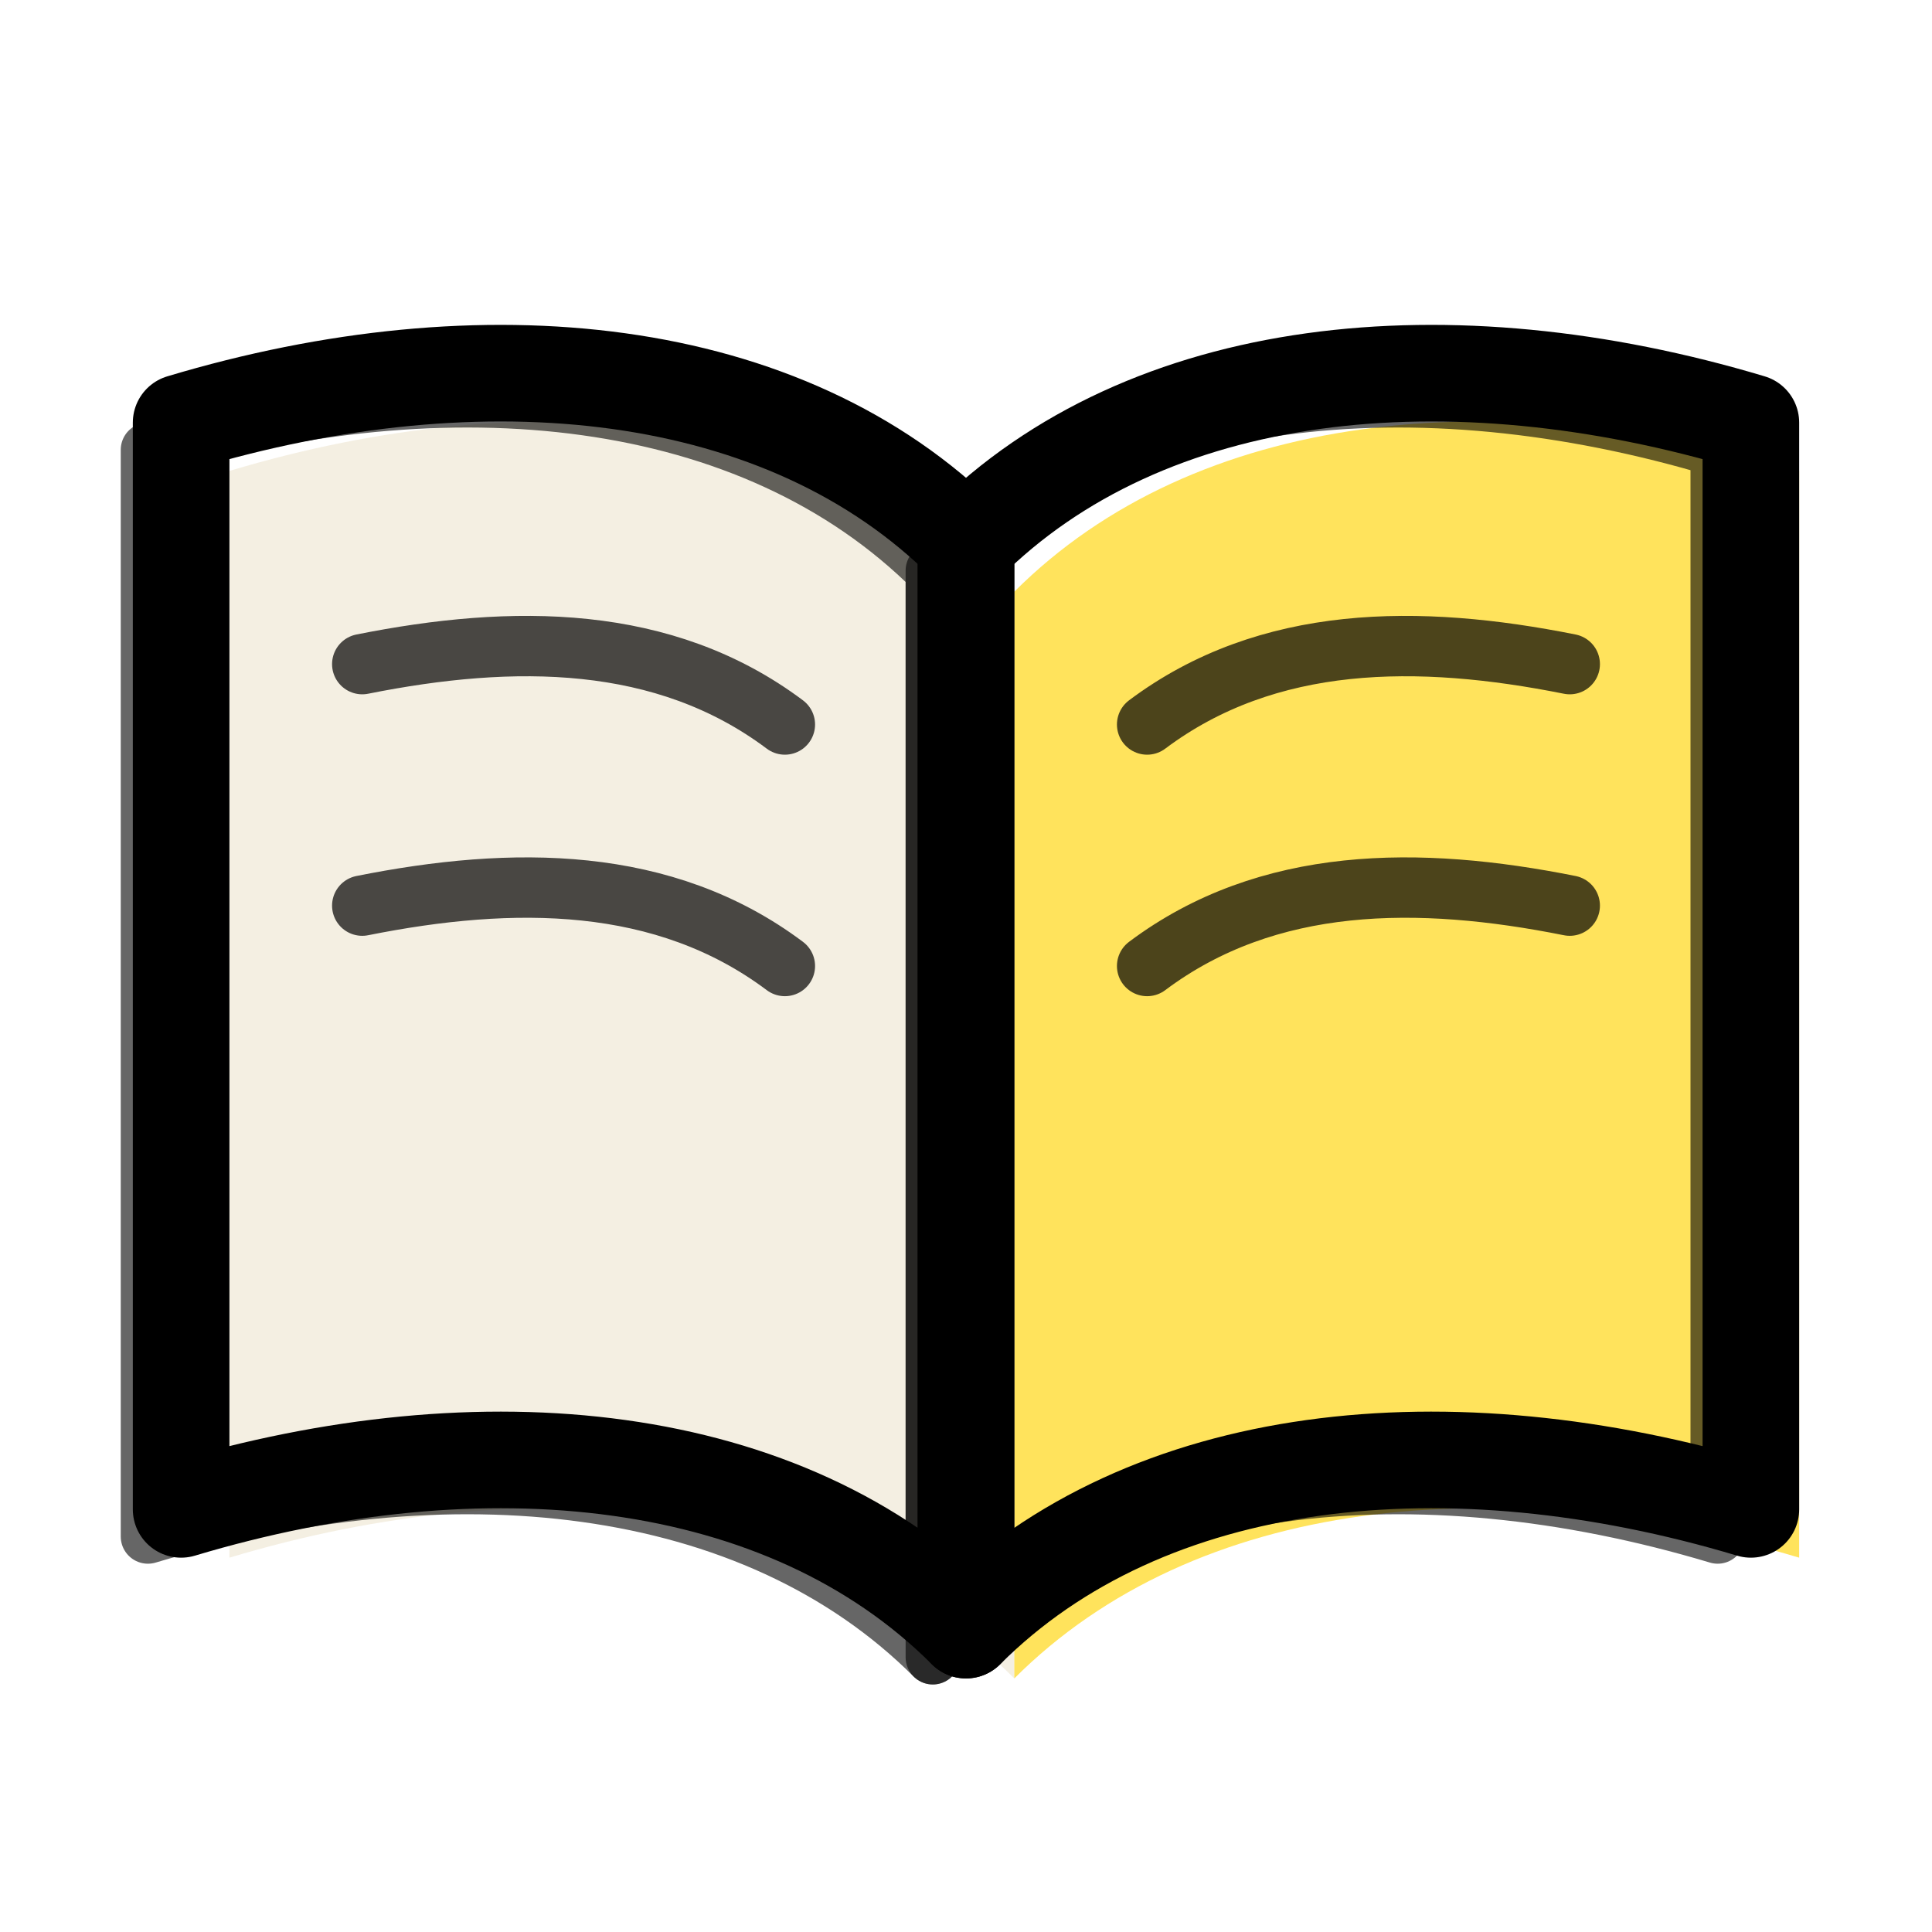
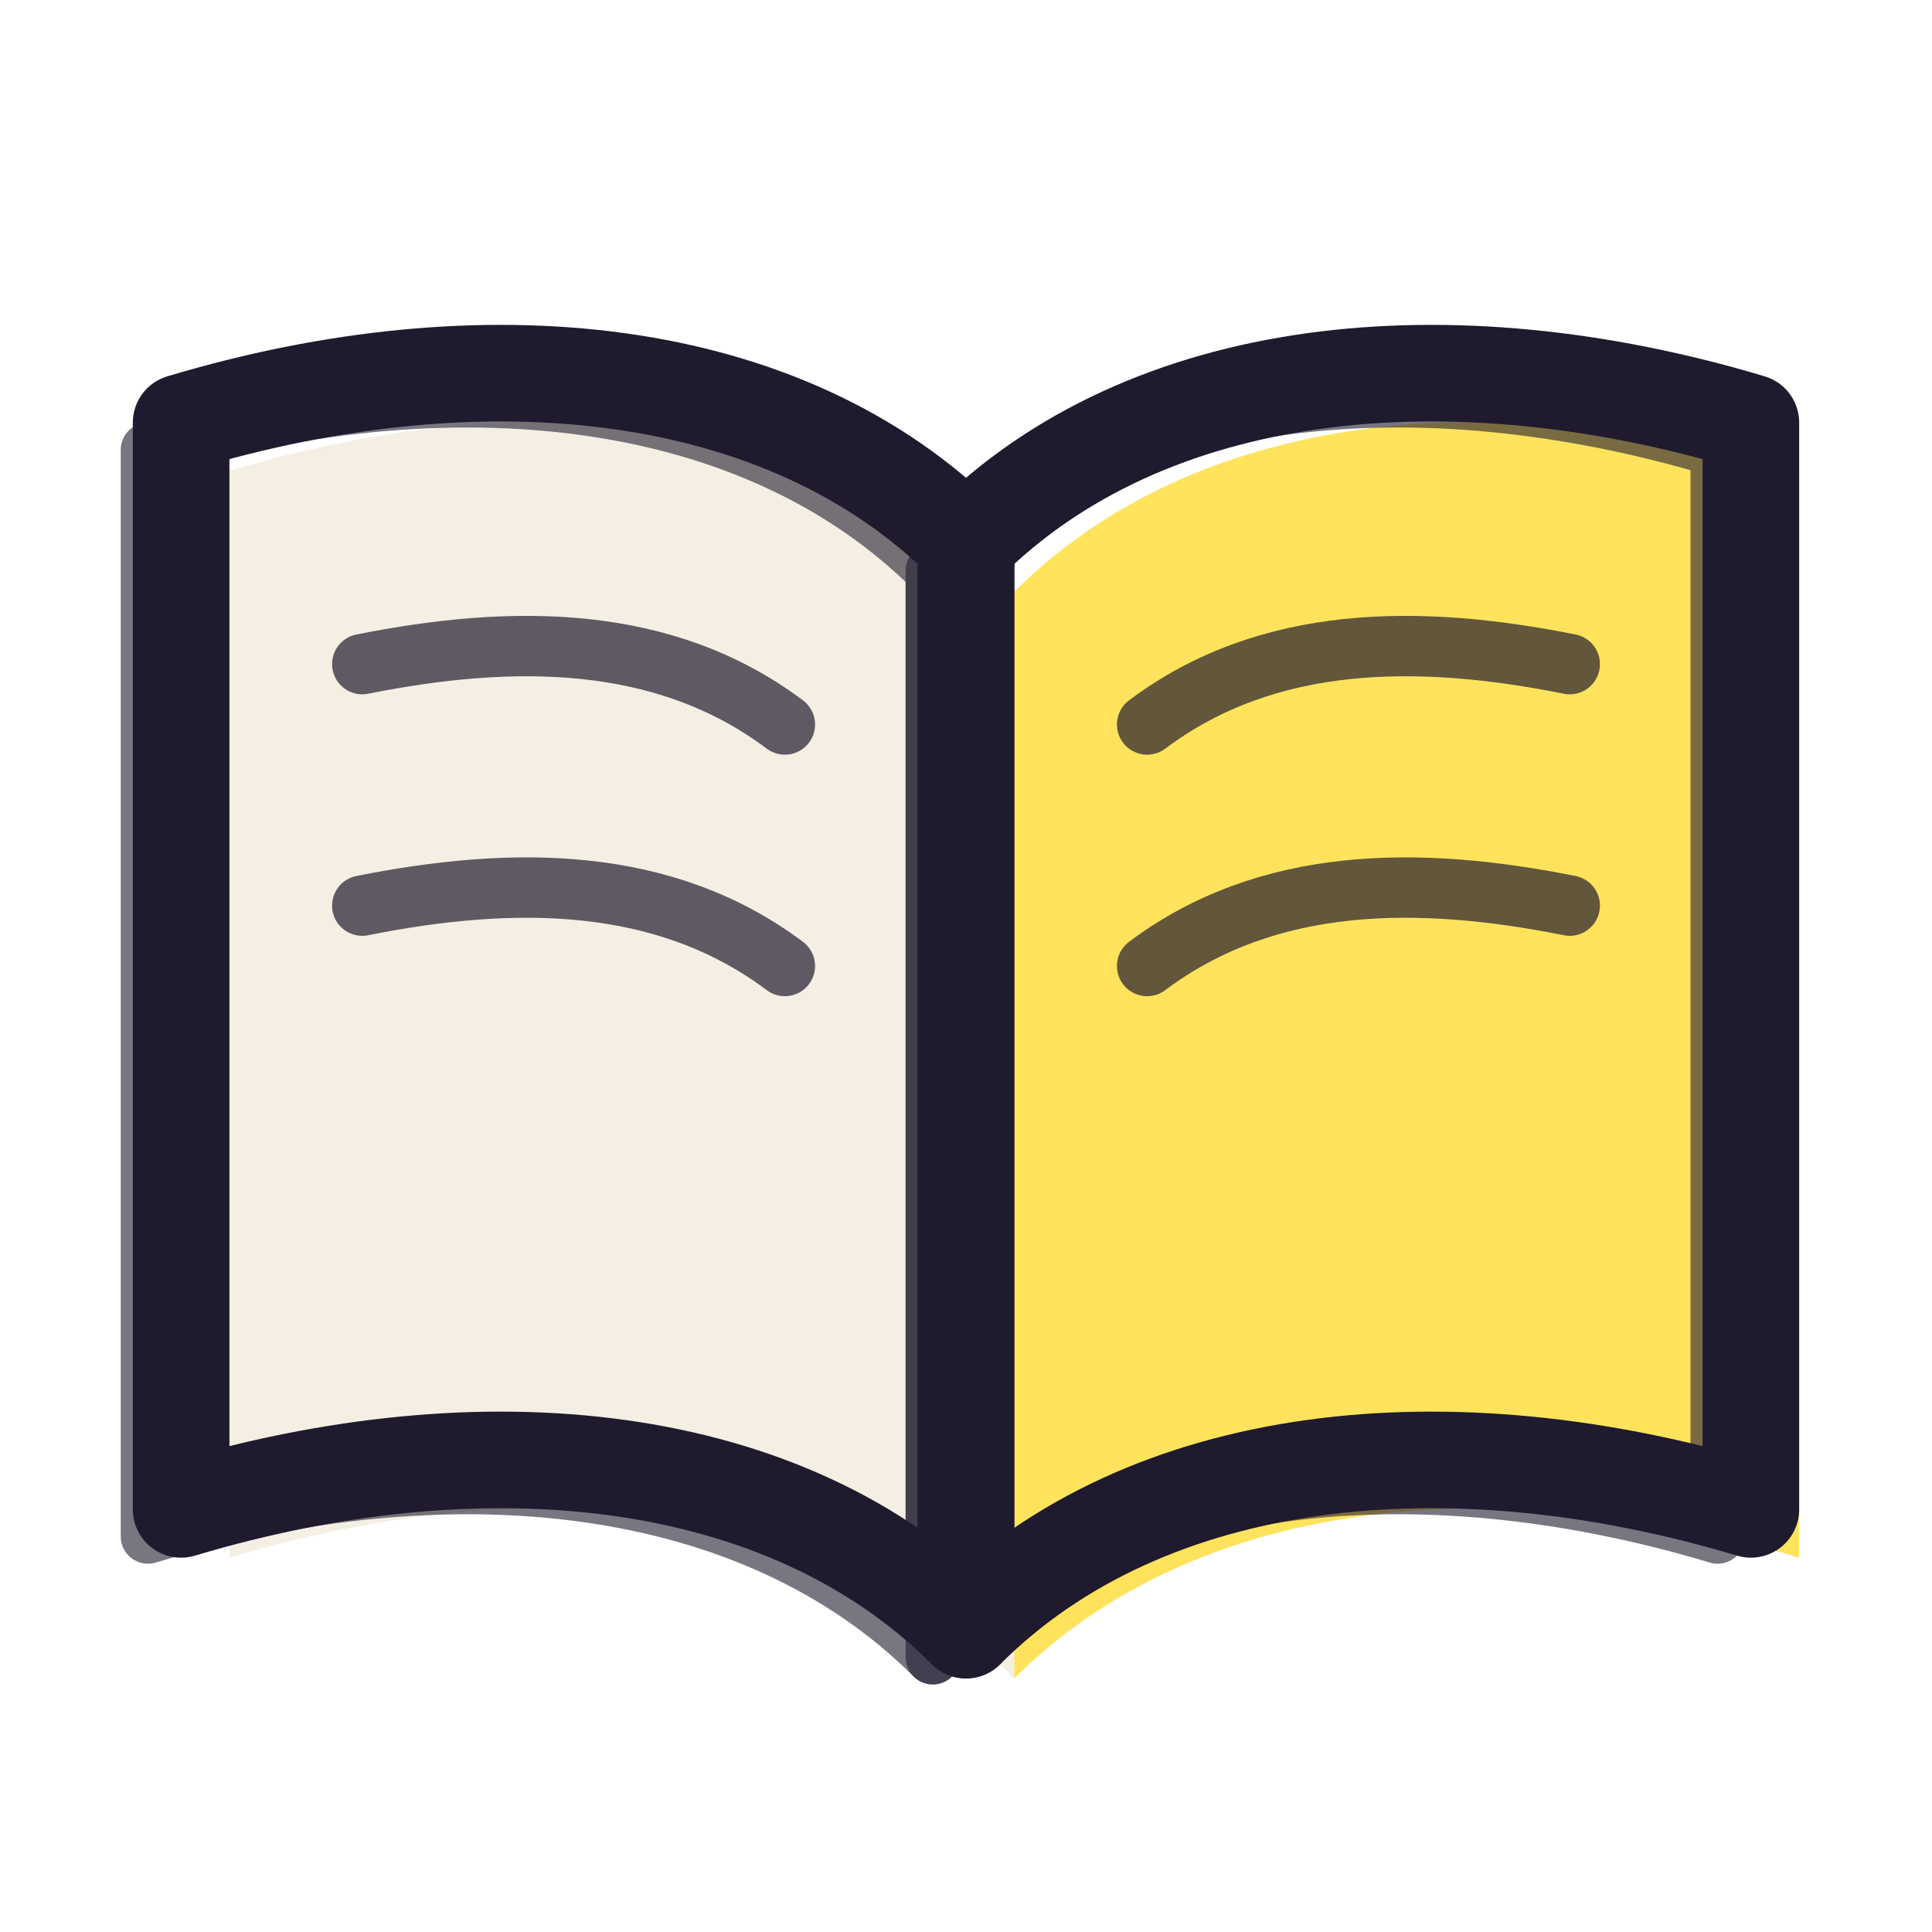
<svg xmlns="http://www.w3.org/2000/svg" viewBox="0 0 64 64">
  <path d="M6 14C16 11 26 12 32 18L32 54C26 48 16 47 6 50Z" fill="#f4efe2" transform="translate(1.6 1.6)" />
  <path d="M58 14C48 11 38 12 32 18L32 54C38 48 48 47 58 50Z" fill="#ffe35c" transform="translate(1.6 1.6)" />
-   <path d="M6 14C16 11 26 12 32 18L32 54C26 48 16 47 6 50Z" fill="none" stroke="currentColor" stroke-width="3.2" stroke-linecap="round" stroke-linejoin="round" />
-   <path d="M6 14C16 11 26 12 32 18L32 54C26 48 16 47 6 50Z" fill="none" stroke="currentColor" stroke-width="1.8" stroke-linecap="round" stroke-linejoin="round" opacity="0.6" transform="translate(-1.1 0.9)" />
-   <path d="M58 14C48 11 38 12 32 18L32 54C38 48 48 47 58 50Z" fill="none" stroke="currentColor" stroke-width="3.2" stroke-linecap="round" stroke-linejoin="round" />
-   <path d="M58 14C48 11 38 12 32 18L32 54C38 48 48 47 58 50Z" fill="none" stroke="currentColor" stroke-width="1.8" stroke-linecap="round" stroke-linejoin="round" opacity="0.6" transform="translate(-1.1 0.9)" />
-   <path d="M12 22C17 21 22 21 26 24" fill="none" stroke="currentColor" stroke-width="2" stroke-linecap="round" opacity="0.7" />
-   <path d="M12 30C17 29 22 29 26 32" fill="none" stroke="currentColor" stroke-width="2" stroke-linecap="round" opacity="0.7" />
-   <path d="M38 24C42 21 47 21 52 22" fill="none" stroke="currentColor" stroke-width="2" stroke-linecap="round" opacity="0.7" />
-   <path d="M38 32C42 29 47 29 52 30" fill="none" stroke="currentColor" stroke-width="2" stroke-linecap="round" opacity="0.7" />
+   <path d="M6 14C16 11 26 12 32 18L32 54C26 48 16 47 6 50Z" fill="none" stroke="#1f1a2e" stroke-width="3.2" stroke-linecap="round" stroke-linejoin="round" />
+   <path d="M6 14C16 11 26 12 32 18L32 54C26 48 16 47 6 50Z" fill="none" stroke="#1f1a2e" stroke-width="1.8" stroke-linecap="round" stroke-linejoin="round" opacity="0.6" transform="translate(-1.1 0.9)" />
+   <path d="M58 14C48 11 38 12 32 18L32 54C38 48 48 47 58 50Z" fill="none" stroke="#1f1a2e" stroke-width="3.2" stroke-linecap="round" stroke-linejoin="round" />
+   <path d="M58 14C48 11 38 12 32 18L32 54C38 48 48 47 58 50Z" fill="none" stroke="#1f1a2e" stroke-width="1.8" stroke-linecap="round" stroke-linejoin="round" opacity="0.6" transform="translate(-1.1 0.9)" />
+   <path d="M12 22C17 21 22 21 26 24" fill="none" stroke="#1f1a2e" stroke-width="2" stroke-linecap="round" opacity="0.7" />
+   <path d="M12 30C17 29 22 29 26 32" fill="none" stroke="#1f1a2e" stroke-width="2" stroke-linecap="round" opacity="0.7" />
+   <path d="M38 24C42 21 47 21 52 22" fill="none" stroke="#1f1a2e" stroke-width="2" stroke-linecap="round" opacity="0.7" />
+   <path d="M38 32C42 29 47 29 52 30" fill="none" stroke="#1f1a2e" stroke-width="2" stroke-linecap="round" opacity="0.7" />
</svg>
